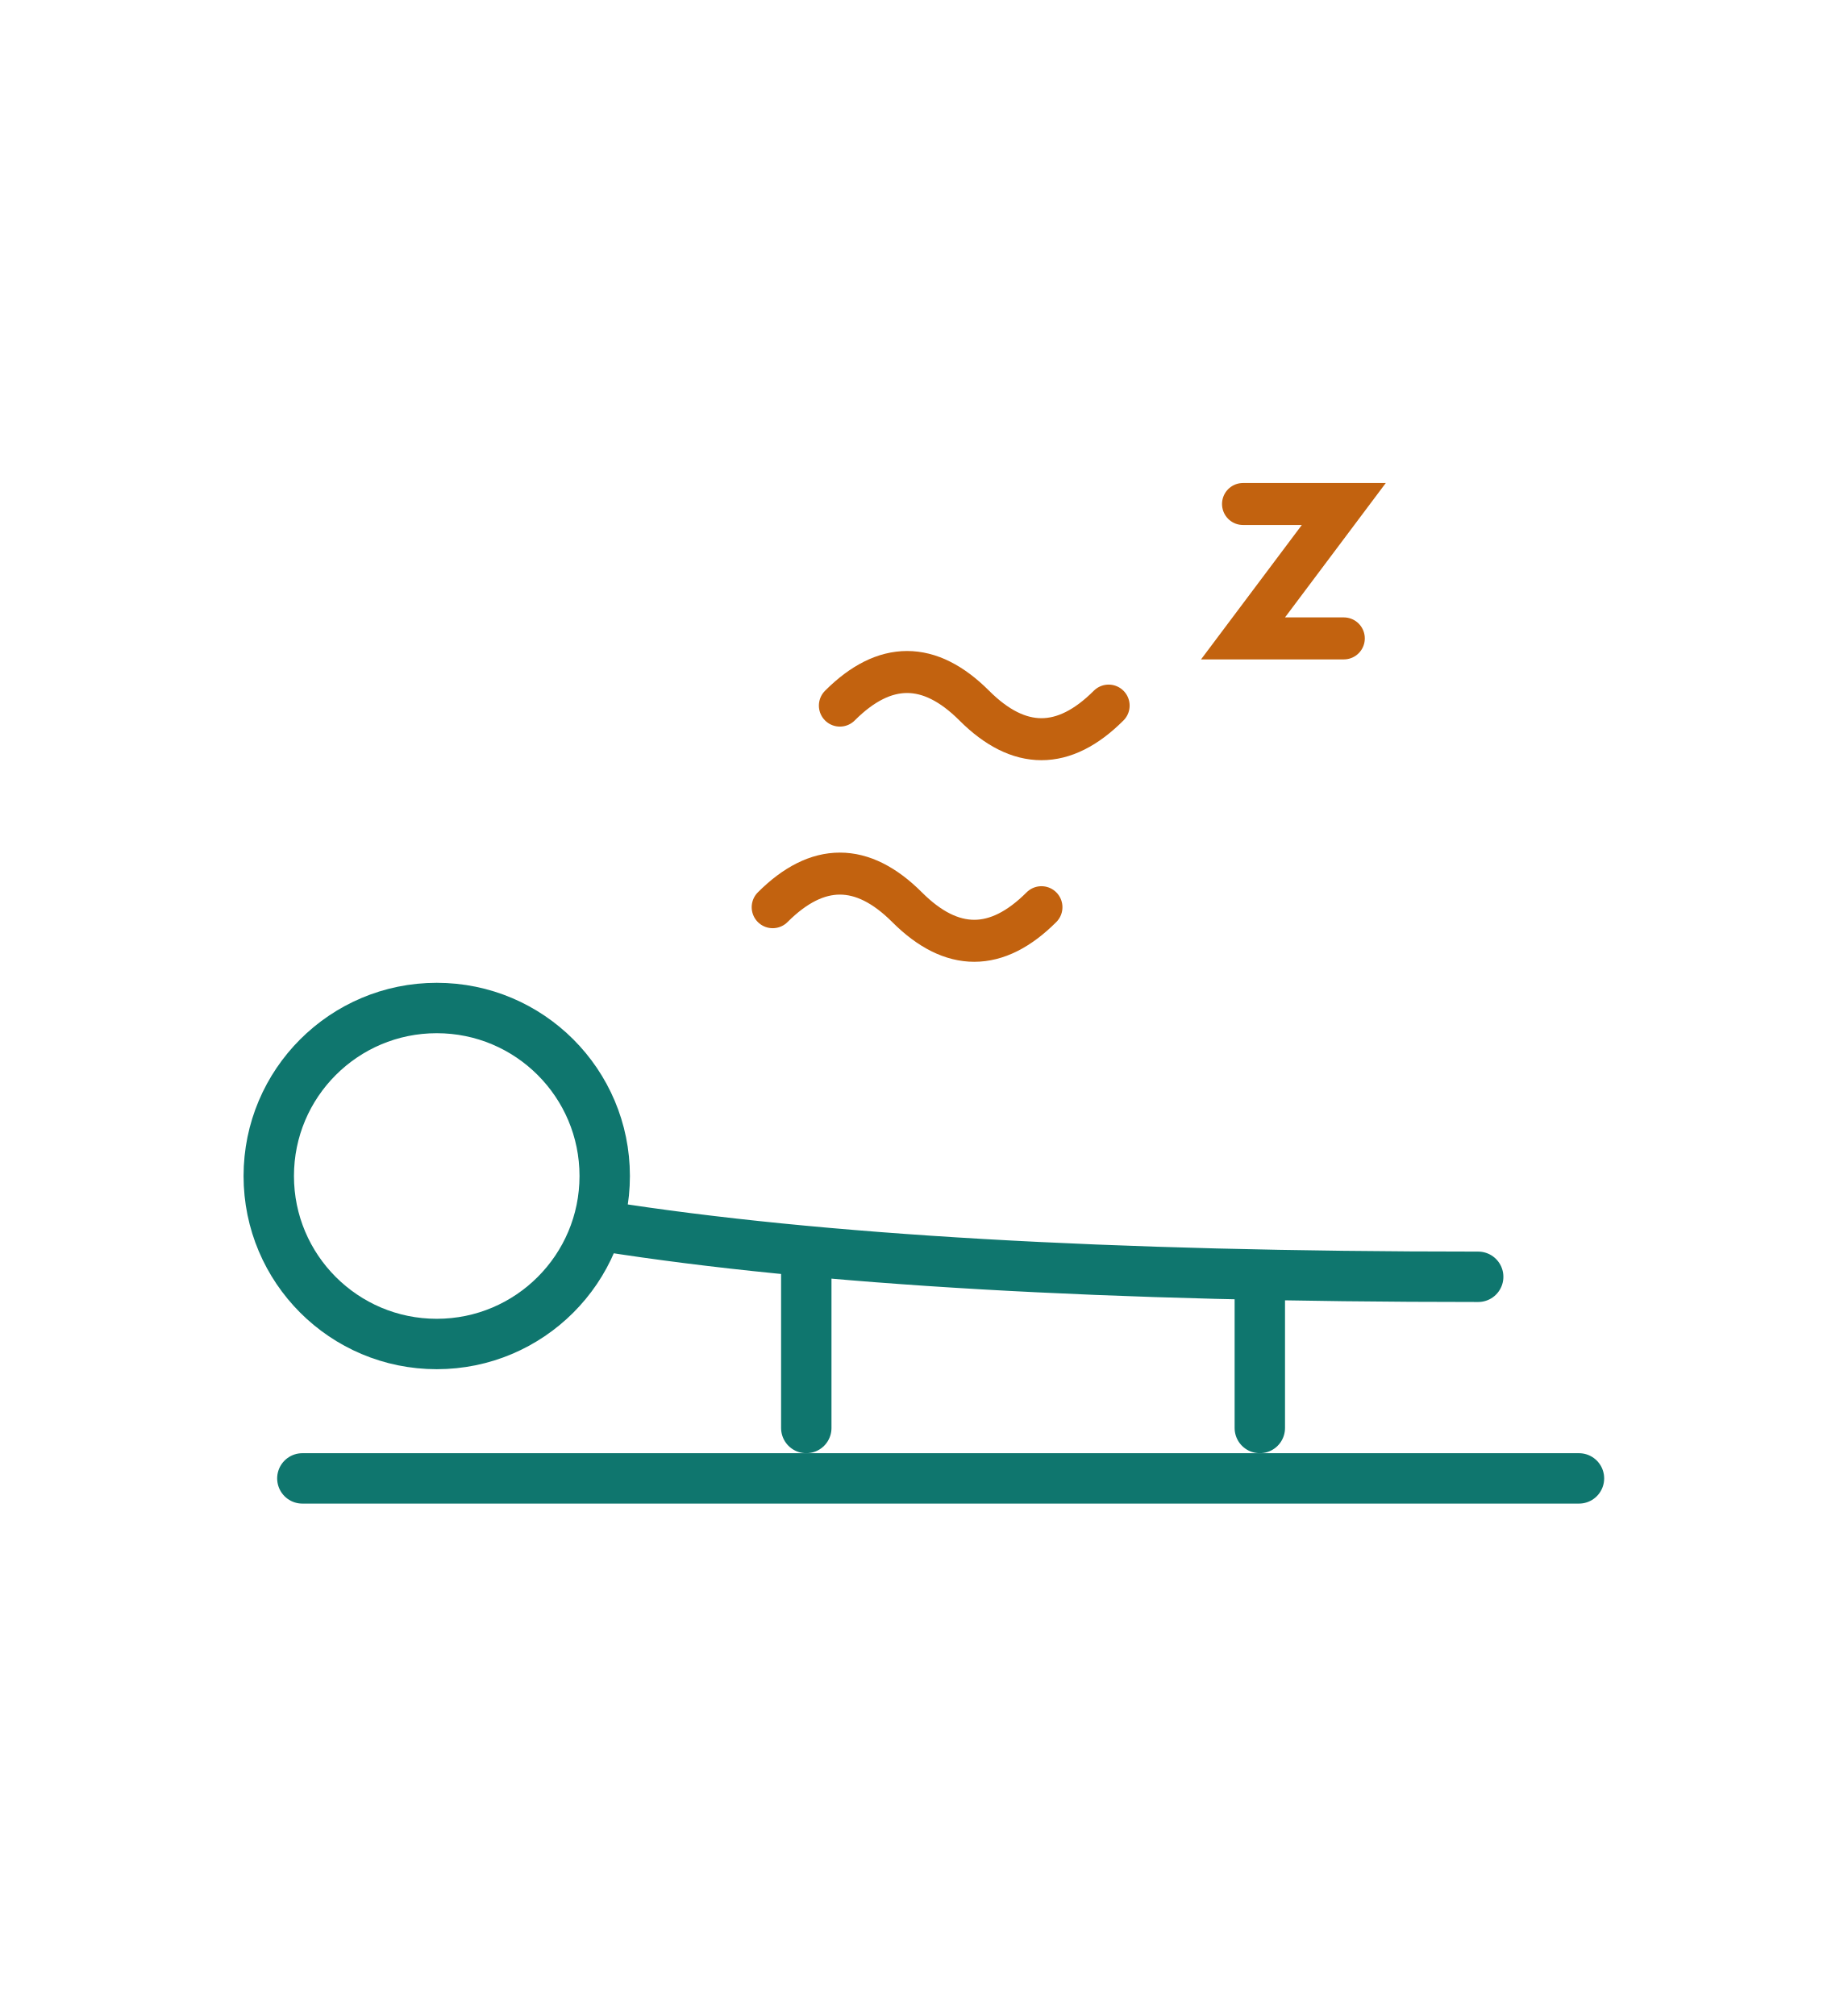
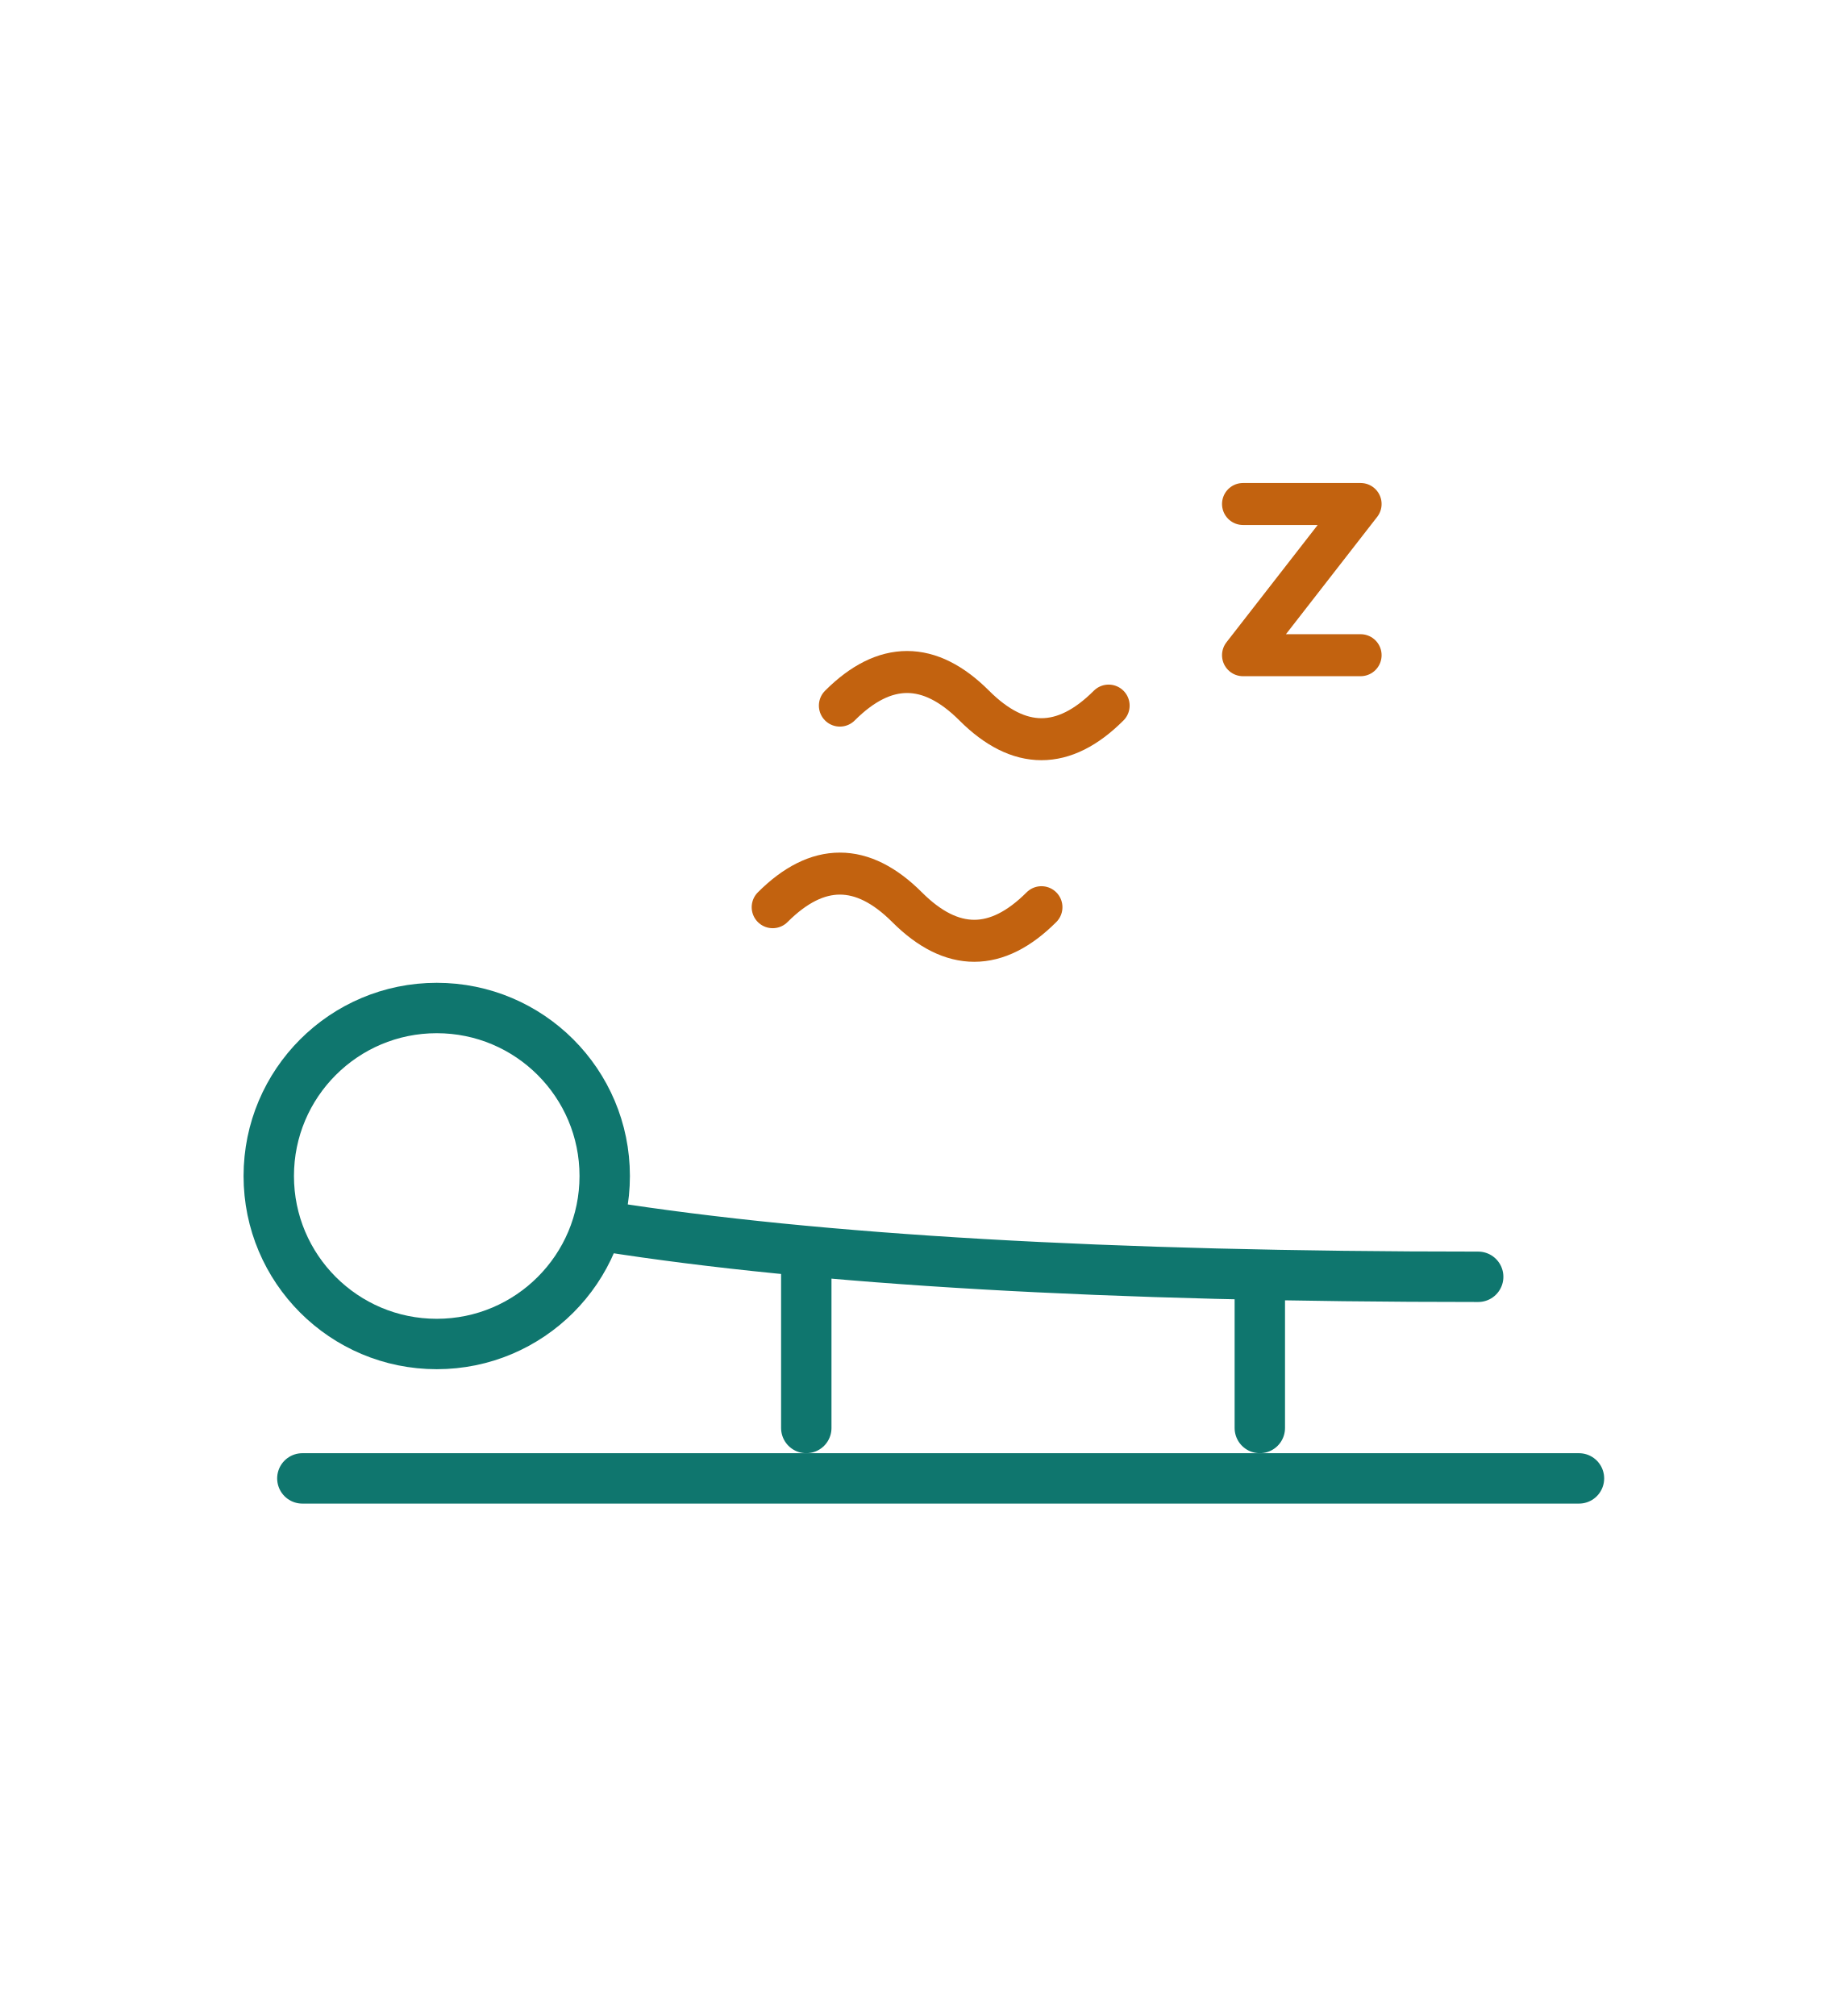
- <svg xmlns="http://www.w3.org/2000/svg" width="220" height="240" viewBox="0 0 220 240" fill="none">
-   <g stroke="#0f766e" stroke-width="6" stroke-linecap="round" stroke-linejoin="round">
+ <svg xmlns="http://www.w3.org/2000/svg" width="220" height="240" viewBox="0 0 220 240" fill="none" stroke-linecap="round" stroke-linejoin="round">
+   <g stroke="#0f766e" stroke-width="6" fill="none">
    <circle cx="52" cy="140" r="20" />
    <path d="M72 146 Q110 152 176 152" />
    <path d="M96 150 L96 170 M150 152 L150 170" />
    <path d="M36 176 L188 176" />
  </g>
-   <g stroke="#c2620f" stroke-width="5" stroke-linecap="round" fill="none">
+   <g stroke="#c2620f" stroke-width="5" fill="none">
    <path d="M92 108 Q100 100 108 108 T124 108" />
    <path d="M100 84 Q108 76 116 84 T132 84" />
-     <path d="M148 60 L160 60 L148 76 L160 76" />
+     <path d="M148 60 L162 60 L148 78 L162 78" />
  </g>
</svg>
